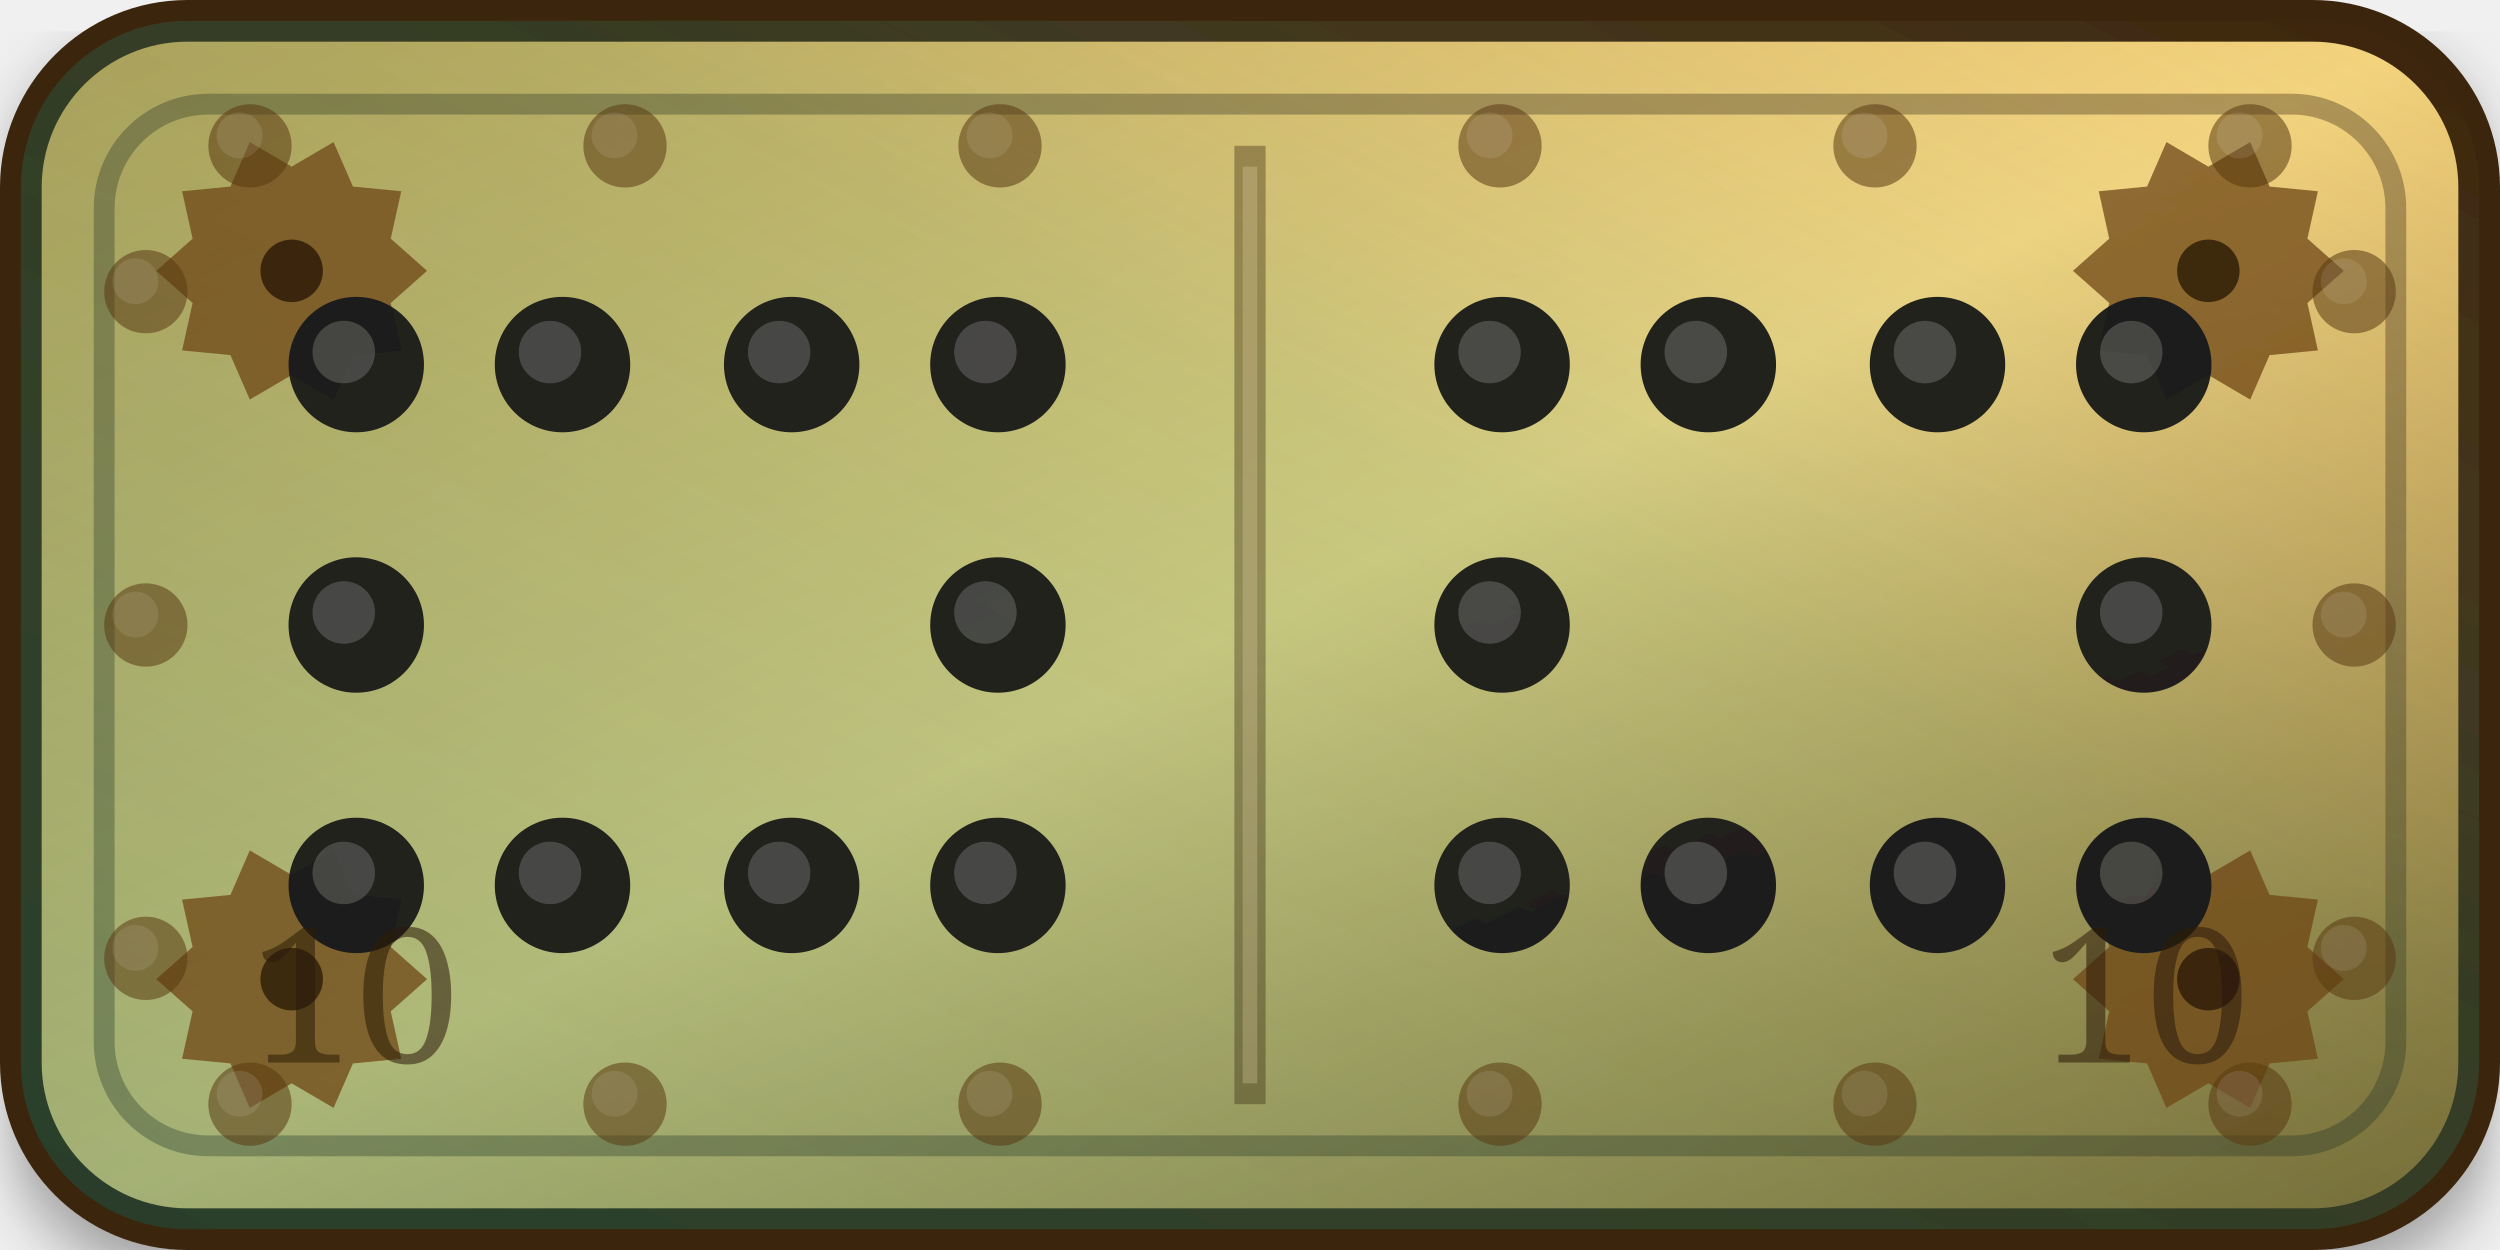
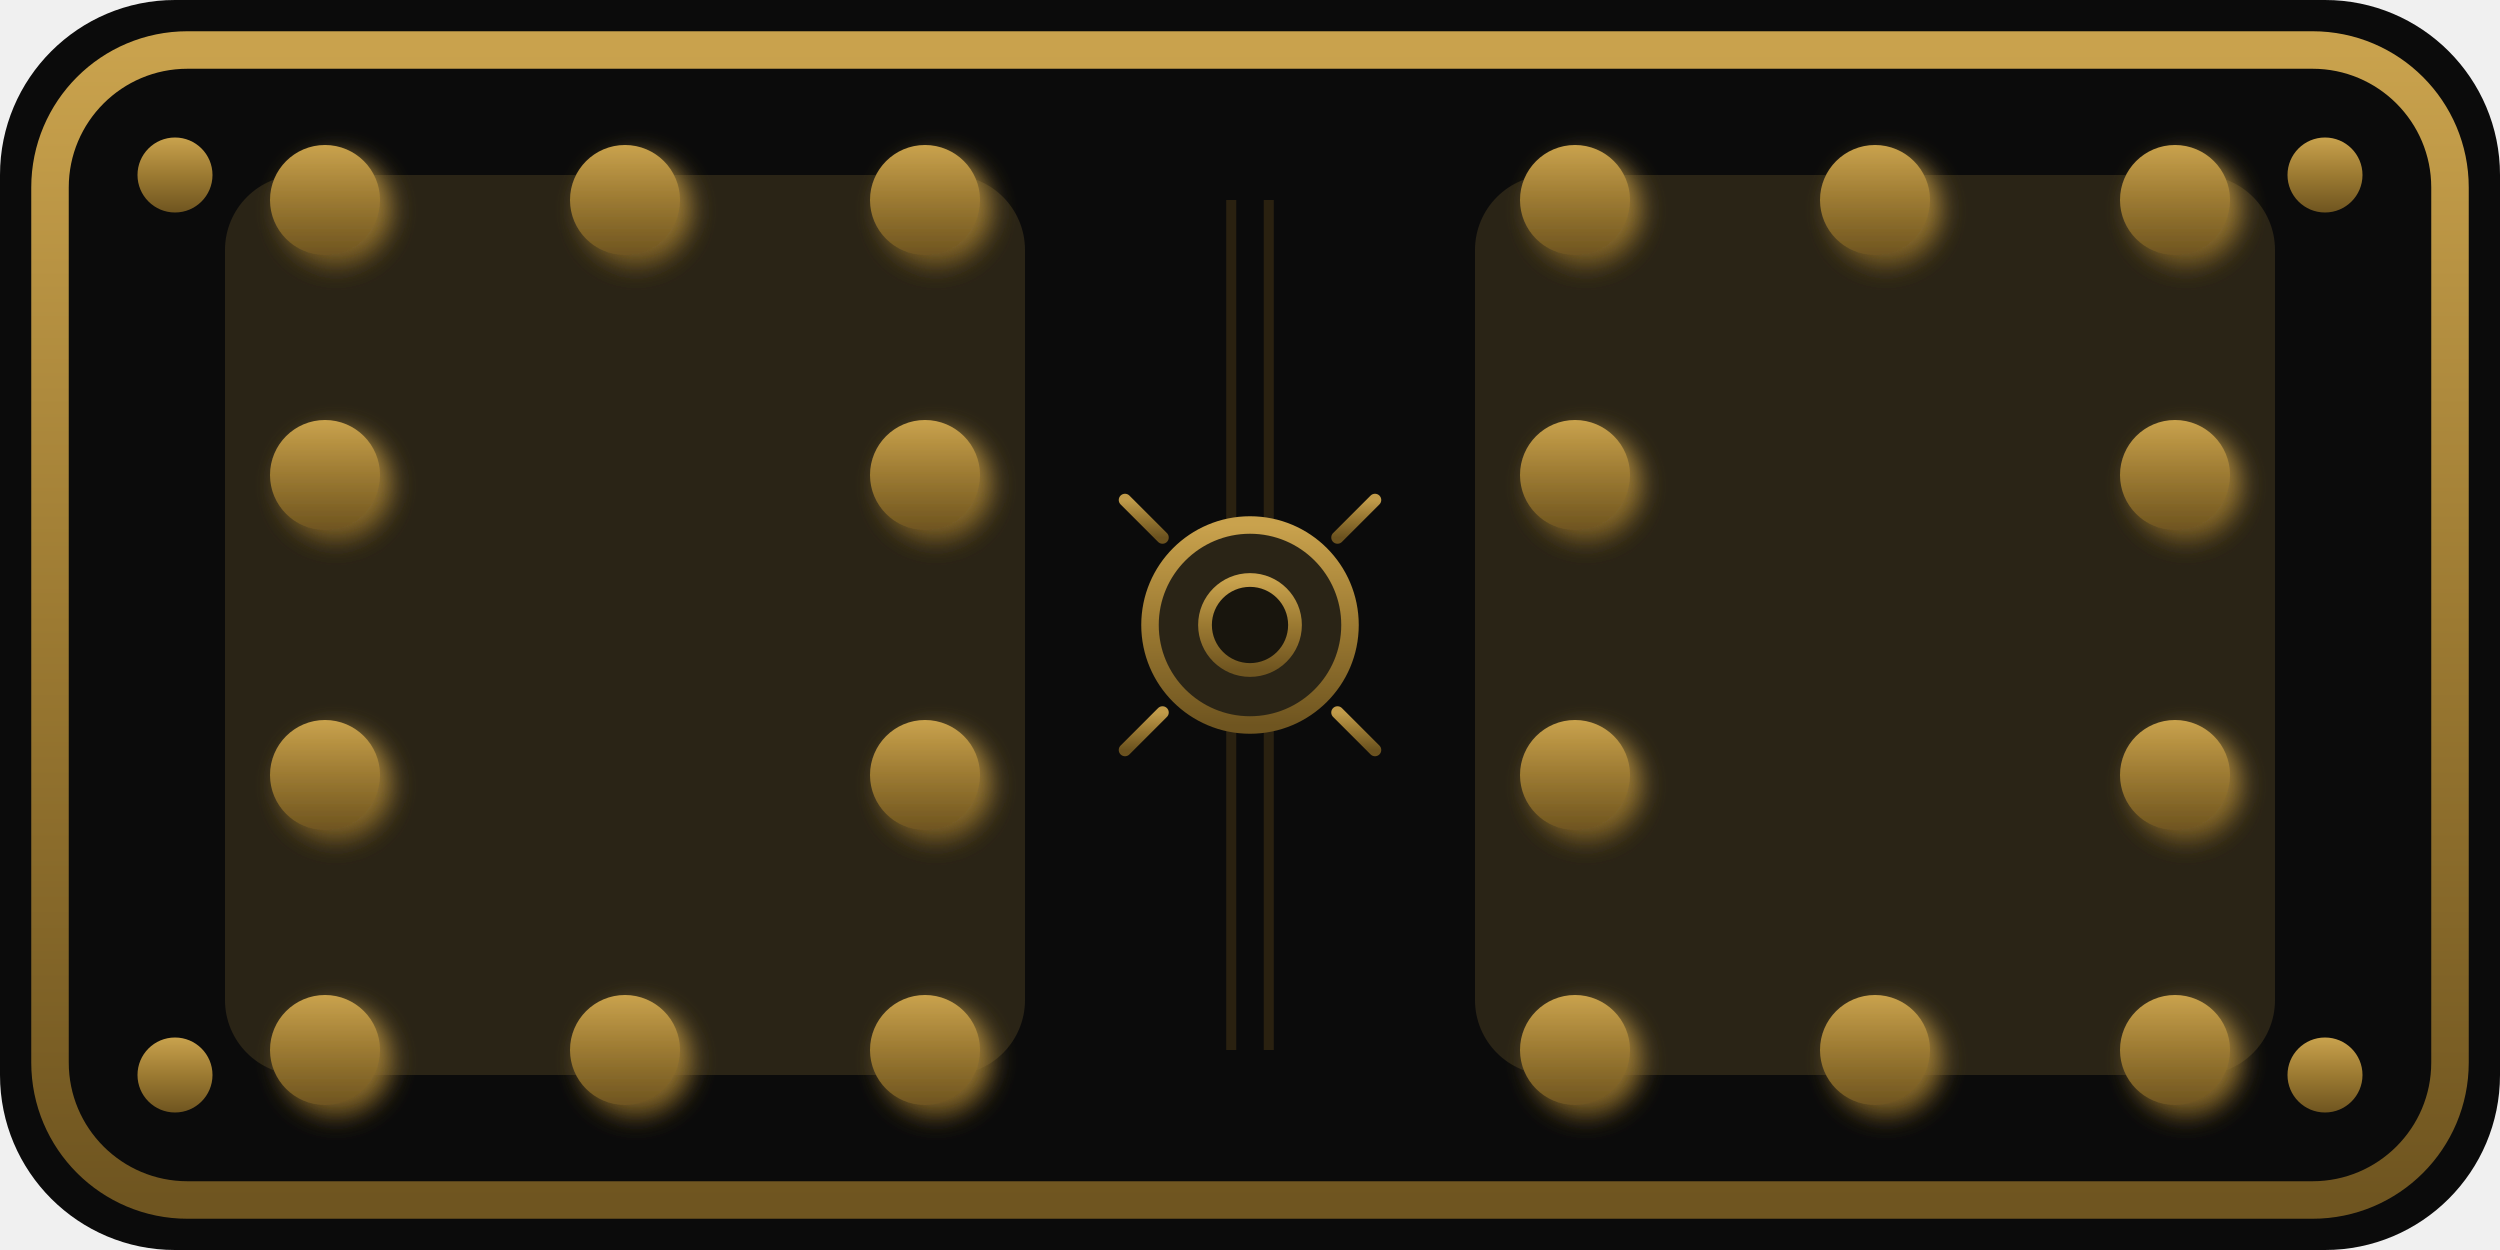
- <svg xmlns="http://www.w3.org/2000/svg" width="240" height="120" viewBox="0 0 240 120">
+ <svg xmlns="http://www.w3.org/2000/svg" width="200" height="100" viewBox="0 0 200 100">
  <defs>
-     <linearGradient id="brass" x1="0" y1="0" x2="1" y2="1">
-       <stop offset="0" stop-color="#cfa24c" />
-       <stop offset="0.5" stop-color="#f3d27a" />
-       <stop offset="1" stop-color="#8b5f1f" />
+     <linearGradient id="brassGrad" x1="0" y1="0" x2="0" y2="1">
+       <stop offset="0%" stop-color="#c9a24d" />
+       <stop offset="50%" stop-color="#9c7a32" />
+       <stop offset="100%" stop-color="#6f5520" />
    </linearGradient>
-     <linearGradient id="patina" x1="0" y1="1" x2="1" y2="0">
-       <stop offset="0" stop-color="#0b6e66" stop-opacity="0.35" />
-       <stop offset="0.6" stop-color="#1aa39a" stop-opacity="0.18" />
-       <stop offset="1" stop-color="#ffffff" stop-opacity="0" />
-     </linearGradient>
-     <filter id="softShadow" x="-20%" y="-20%" width="140%" height="140%">
-       <feDropShadow dx="0" dy="3" stdDeviation="3" flood-color="#000000" flood-opacity="0.35" />
-     </filter>
-     <filter id="innerBevel" x="-20%" y="-20%" width="140%" height="140%">
-       <feGaussianBlur in="SourceAlpha" stdDeviation="2" result="blur" />
-       <feOffset dx="0" dy="1" result="offset" />
-       <feComposite in="offset" in2="SourceAlpha" operator="arithmetic" k2="-1" k3="1" result="inner" />
-       <feColorMatrix in="inner" type="matrix" values="0 0 0 0 0                   0 0 0 0 0                   0 0 0 0 0                   0 0 0 0.55 0" result="innerAlpha" />
-       <feComposite in="innerAlpha" in2="SourceGraphic" operator="over" />
+     <filter id="pipEmboss" x="-60%" y="-60%" width="220%" height="220%">
+       <feOffset dx="0.9" dy="0.9" result="off" />
+       <feGaussianBlur in="off" stdDeviation="1.0" result="blur" />
+       <feMerge>
+         <feMergeNode in="blur" />
+         <feMergeNode in="SourceGraphic" />
+       </feMerge>
    </filter>
  </defs>
-   <g filter="url(#softShadow)">
-     <rect x="2" y="2" width="236" height="116" rx="16" ry="16" fill="url(#brass)" stroke="#3b250a" stroke-width="4" />
-     <rect x="10" y="10" width="220" height="100" rx="10" ry="10" fill="none" stroke="#2a1a08" stroke-width="2" opacity="0.35" />
-     <rect x="2" y="2" width="236" height="116" rx="16" ry="16" fill="url(#patina)" />
-     <line x1="120.0" y1="14" x2="120.0" y2="106" stroke="#2a1a08" stroke-width="3" opacity="0.35" />
-     <line x1="120.0" y1="16" x2="120.0" y2="104" stroke="#f7e4b2" stroke-width="1.4" opacity="0.25" />
-     <path d="M 41.00,26.00 L 37.51,29.09 L 38.52,33.64 L 33.88,34.09 L 32.02,38.36 L 28.00,36.00 L 23.98,38.36 L 22.12,34.09 L 17.48,33.64 L 18.49,29.09 L 15.00,26.00 L 18.49,22.91 L 17.48,18.36 L 22.12,17.91 L 23.98,13.64 L 28.00,16.00 L 32.02,13.64 L 33.88,17.91 L 38.52,18.36 L 37.51,22.91 Z" fill="#6f4716" opacity="0.75" />
-     <circle cx="28" cy="26" r="3" fill="#2a1a08" opacity="0.8" />
-     <path d="M 225.00,26.00 L 221.51,29.09 L 222.52,33.64 L 217.88,34.09 L 216.02,38.36 L 212.00,36.00 L 207.98,38.36 L 206.12,34.09 L 201.48,33.64 L 202.49,29.09 L 199.00,26.00 L 202.49,22.91 L 201.48,18.36 L 206.12,17.91 L 207.98,13.64 L 212.00,16.00 L 216.02,13.64 L 217.88,17.91 L 222.52,18.36 L 221.51,22.91 Z" fill="#6f4716" opacity="0.75" />
-     <circle cx="212" cy="26" r="3" fill="#2a1a08" opacity="0.8" />
-     <path d="M 41.00,94.00 L 37.51,97.09 L 38.52,101.64 L 33.88,102.09 L 32.02,106.36 L 28.00,104.00 L 23.98,106.36 L 22.12,102.09 L 17.48,101.64 L 18.49,97.09 L 15.00,94.00 L 18.49,90.91 L 17.48,86.36 L 22.12,85.91 L 23.98,81.64 L 28.00,84.00 L 32.02,81.64 L 33.88,85.91 L 38.52,86.36 L 37.51,90.91 Z" fill="#6f4716" opacity="0.75" />
-     <circle cx="28" cy="94" r="3" fill="#2a1a08" opacity="0.8" />
-     <path d="M 225.00,94.00 L 221.51,97.09 L 222.52,101.64 L 217.88,102.09 L 216.02,106.36 L 212.00,104.00 L 207.98,106.36 L 206.12,102.09 L 201.48,101.64 L 202.49,97.09 L 199.00,94.00 L 202.49,90.91 L 201.48,86.36 L 206.12,85.91 L 207.98,81.64 L 212.00,84.00 L 216.02,81.64 L 217.88,85.91 L 222.52,86.36 L 221.51,90.91 Z" fill="#6f4716" opacity="0.75" />
-     <circle cx="212" cy="94" r="3" fill="#2a1a08" opacity="0.8" />
-     <circle cx="24" cy="14" r="4" fill="#5a3a12" opacity="0.55" />
-     <circle cx="23" cy="13" r="2.2" fill="#fff" opacity="0.10" />
-     <circle cx="24" cy="106" r="4" fill="#5a3a12" opacity="0.55" />
-     <circle cx="23" cy="105" r="2.2" fill="#fff" opacity="0.10" />
-     <circle cx="60" cy="14" r="4" fill="#5a3a12" opacity="0.55" />
-     <circle cx="59" cy="13" r="2.2" fill="#fff" opacity="0.10" />
-     <circle cx="60" cy="106" r="4" fill="#5a3a12" opacity="0.55" />
-     <circle cx="59" cy="105" r="2.2" fill="#fff" opacity="0.10" />
-     <circle cx="96" cy="14" r="4" fill="#5a3a12" opacity="0.55" />
-     <circle cx="95" cy="13" r="2.2" fill="#fff" opacity="0.10" />
-     <circle cx="96" cy="106" r="4" fill="#5a3a12" opacity="0.55" />
-     <circle cx="95" cy="105" r="2.2" fill="#fff" opacity="0.10" />
-     <circle cx="144" cy="14" r="4" fill="#5a3a12" opacity="0.55" />
-     <circle cx="143" cy="13" r="2.2" fill="#fff" opacity="0.10" />
-     <circle cx="144" cy="106" r="4" fill="#5a3a12" opacity="0.55" />
-     <circle cx="143" cy="105" r="2.2" fill="#fff" opacity="0.10" />
-     <circle cx="180" cy="14" r="4" fill="#5a3a12" opacity="0.55" />
-     <circle cx="179" cy="13" r="2.2" fill="#fff" opacity="0.10" />
-     <circle cx="180" cy="106" r="4" fill="#5a3a12" opacity="0.55" />
-     <circle cx="179" cy="105" r="2.2" fill="#fff" opacity="0.10" />
-     <circle cx="216" cy="14" r="4" fill="#5a3a12" opacity="0.55" />
-     <circle cx="215" cy="13" r="2.2" fill="#fff" opacity="0.10" />
-     <circle cx="216" cy="106" r="4" fill="#5a3a12" opacity="0.55" />
-     <circle cx="215" cy="105" r="2.2" fill="#fff" opacity="0.10" />
-     <circle cx="14" cy="28" r="4" fill="#5a3a12" opacity="0.55" />
-     <circle cx="13" cy="27" r="2.2" fill="#fff" opacity="0.10" />
-     <circle cx="226" cy="28" r="4" fill="#5a3a12" opacity="0.55" />
-     <circle cx="225" cy="27" r="2.2" fill="#fff" opacity="0.10" />
-     <circle cx="14" cy="60" r="4" fill="#5a3a12" opacity="0.55" />
-     <circle cx="13" cy="59" r="2.2" fill="#fff" opacity="0.10" />
-     <circle cx="226" cy="60" r="4" fill="#5a3a12" opacity="0.55" />
-     <circle cx="225" cy="59" r="2.2" fill="#fff" opacity="0.10" />
-     <circle cx="14" cy="92" r="4" fill="#5a3a12" opacity="0.55" />
-     <circle cx="13" cy="91" r="2.2" fill="#fff" opacity="0.10" />
-     <circle cx="226" cy="92" r="4" fill="#5a3a12" opacity="0.55" />
-     <circle cx="225" cy="91" r="2.2" fill="#fff" opacity="0.10" />
-     <g opacity="0.96">
-       <circle cx="34.20" cy="35.00" r="6.5" fill="#1a1a1a" />
-       <circle cx="33.00" cy="33.80" r="3.0" fill="#ffffff" opacity="0.18" />
-       <circle cx="54.00" cy="35.00" r="6.5" fill="#1a1a1a" />
-       <circle cx="52.80" cy="33.80" r="3.0" fill="#ffffff" opacity="0.18" />
-       <circle cx="76.00" cy="35.00" r="6.5" fill="#1a1a1a" />
-       <circle cx="74.80" cy="33.80" r="3.0" fill="#ffffff" opacity="0.18" />
-       <circle cx="95.80" cy="35.00" r="6.5" fill="#1a1a1a" />
-       <circle cx="94.60" cy="33.80" r="3.0" fill="#ffffff" opacity="0.18" />
-       <circle cx="34.20" cy="85.00" r="6.5" fill="#1a1a1a" />
-       <circle cx="33.00" cy="83.80" r="3.0" fill="#ffffff" opacity="0.18" />
-       <circle cx="54.00" cy="85.00" r="6.5" fill="#1a1a1a" />
-       <circle cx="52.80" cy="83.80" r="3.0" fill="#ffffff" opacity="0.18" />
-       <circle cx="76.00" cy="85.00" r="6.5" fill="#1a1a1a" />
-       <circle cx="74.80" cy="83.80" r="3.0" fill="#ffffff" opacity="0.18" />
-       <circle cx="95.80" cy="85.00" r="6.5" fill="#1a1a1a" />
-       <circle cx="94.60" cy="83.80" r="3.0" fill="#ffffff" opacity="0.18" />
-       <circle cx="34.20" cy="60.00" r="6.5" fill="#1a1a1a" />
-       <circle cx="33.00" cy="58.80" r="3.0" fill="#ffffff" opacity="0.18" />
-       <circle cx="95.80" cy="60.00" r="6.5" fill="#1a1a1a" />
-       <circle cx="94.60" cy="58.80" r="3.0" fill="#ffffff" opacity="0.18" />
-       <circle cx="144.20" cy="35.00" r="6.5" fill="#1a1a1a" />
-       <circle cx="143.00" cy="33.80" r="3.0" fill="#ffffff" opacity="0.18" />
-       <circle cx="164.00" cy="35.00" r="6.5" fill="#1a1a1a" />
-       <circle cx="162.80" cy="33.80" r="3.0" fill="#ffffff" opacity="0.18" />
-       <circle cx="186.00" cy="35.00" r="6.5" fill="#1a1a1a" />
-       <circle cx="184.80" cy="33.80" r="3.0" fill="#ffffff" opacity="0.18" />
-       <circle cx="205.80" cy="35.00" r="6.5" fill="#1a1a1a" />
-       <circle cx="204.60" cy="33.80" r="3.0" fill="#ffffff" opacity="0.18" />
-       <circle cx="144.20" cy="85.00" r="6.5" fill="#1a1a1a" />
-       <circle cx="143.00" cy="83.80" r="3.0" fill="#ffffff" opacity="0.18" />
-       <circle cx="164.00" cy="85.00" r="6.5" fill="#1a1a1a" />
-       <circle cx="162.80" cy="83.80" r="3.0" fill="#ffffff" opacity="0.18" />
-       <circle cx="186.00" cy="85.00" r="6.5" fill="#1a1a1a" />
-       <circle cx="184.80" cy="83.80" r="3.0" fill="#ffffff" opacity="0.18" />
-       <circle cx="205.80" cy="85.00" r="6.5" fill="#1a1a1a" />
-       <circle cx="204.60" cy="83.80" r="3.0" fill="#ffffff" opacity="0.18" />
-       <circle cx="144.20" cy="60.00" r="6.5" fill="#1a1a1a" />
-       <circle cx="143.00" cy="58.80" r="3.0" fill="#ffffff" opacity="0.18" />
-       <circle cx="205.80" cy="60.00" r="6.5" fill="#1a1a1a" />
-       <circle cx="204.60" cy="58.80" r="3.0" fill="#ffffff" opacity="0.18" />
-     </g>
-     <text x="24" y="102" font-family="serif" font-size="18" fill="#2a1a08" opacity="0.55">10</text>
-     <text x="216" y="102" text-anchor="end" font-family="serif" font-size="18" fill="#2a1a08" opacity="0.55">10</text>
+   <rect width="200" height="100" rx="14" fill="#0b0b0b" />
+   <rect x="4" y="4" width="192" height="92" rx="11" fill="none" stroke="url(#brassGrad)" stroke-width="3" />
+   <rect x="18" y="14" width="64" height="72" rx="6" fill="#2a2416" />
+   <rect x="118" y="14" width="64" height="72" rx="6" fill="#2a2416" />
+   <line x1="100" y1="14" x2="100" y2="86" stroke="url(#brassGrad)" stroke-width="1.2" opacity="0.9" />
+   <line x1="98.5" y1="16" x2="98.5" y2="84" stroke="#3b2d12" stroke-width="0.8" opacity="0.65" />
+   <line x1="101.5" y1="16" x2="101.5" y2="84" stroke="#3b2d12" stroke-width="0.8" opacity="0.65" />
+   <circle cx="100" cy="50" r="8" fill="#2a2416" stroke="url(#brassGrad)" stroke-width="1.4" />
+   <circle cx="100" cy="50" r="3.6" fill="#18150d" stroke="url(#brassGrad)" stroke-width="1.1" />
+   <g stroke="url(#brassGrad)" stroke-width="1" stroke-linecap="round" opacity="0.95">
+     <line x1="100" y1="40" x2="100" y2="36" />
+     <line x1="100" y1="60" x2="100" y2="64" />
+     <line x1="90" y1="50" x2="86" y2="50" />
+     <line x1="110" y1="50" x2="114" y2="50" />
+     <line x1="93" y1="43" x2="90" y2="40" />
+     <line x1="107" y1="43" x2="110" y2="40" />
+     <line x1="93" y1="57" x2="90" y2="60" />
+     <line x1="107" y1="57" x2="110" y2="60" />
+   </g>
+   <line x1="94" y1="30" x2="106" y2="30" stroke="url(#brassGrad)" stroke-width="0.9" opacity="0.7" />
+   <line x1="94" y1="70" x2="106" y2="70" stroke="url(#brassGrad)" stroke-width="0.9" opacity="0.7" />
+   <circle cx="26" cy="16" r="4.4" fill="url(#brassGrad)" filter="url(#pipEmboss)" />
+   <circle cx="50" cy="16" r="4.4" fill="url(#brassGrad)" filter="url(#pipEmboss)" />
+   <circle cx="74" cy="16" r="4.4" fill="url(#brassGrad)" filter="url(#pipEmboss)" />
+   <circle cx="26" cy="38" r="4.4" fill="url(#brassGrad)" filter="url(#pipEmboss)" />
+   <circle cx="74" cy="38" r="4.4" fill="url(#brassGrad)" filter="url(#pipEmboss)" />
+   <circle cx="26" cy="62" r="4.4" fill="url(#brassGrad)" filter="url(#pipEmboss)" />
+   <circle cx="74" cy="62" r="4.4" fill="url(#brassGrad)" filter="url(#pipEmboss)" />
+   <circle cx="26" cy="84" r="4.4" fill="url(#brassGrad)" filter="url(#pipEmboss)" />
+   <circle cx="50" cy="84" r="4.4" fill="url(#brassGrad)" filter="url(#pipEmboss)" />
+   <circle cx="74" cy="84" r="4.4" fill="url(#brassGrad)" filter="url(#pipEmboss)" />
+   <circle cx="126" cy="16" r="4.4" fill="url(#brassGrad)" filter="url(#pipEmboss)" />
+   <circle cx="150" cy="16" r="4.4" fill="url(#brassGrad)" filter="url(#pipEmboss)" />
+   <circle cx="174" cy="16" r="4.4" fill="url(#brassGrad)" filter="url(#pipEmboss)" />
+   <circle cx="126" cy="38" r="4.4" fill="url(#brassGrad)" filter="url(#pipEmboss)" />
+   <circle cx="174" cy="38" r="4.4" fill="url(#brassGrad)" filter="url(#pipEmboss)" />
+   <circle cx="126" cy="62" r="4.4" fill="url(#brassGrad)" filter="url(#pipEmboss)" />
+   <circle cx="174" cy="62" r="4.4" fill="url(#brassGrad)" filter="url(#pipEmboss)" />
+   <circle cx="126" cy="84" r="4.4" fill="url(#brassGrad)" filter="url(#pipEmboss)" />
+   <circle cx="150" cy="84" r="4.4" fill="url(#brassGrad)" filter="url(#pipEmboss)" />
+   <circle cx="174" cy="84" r="4.4" fill="url(#brassGrad)" filter="url(#pipEmboss)" />
+   <g fill="url(#brassGrad)">
+     <circle cx="14" cy="14" r="3" />
+     <circle cx="186" cy="14" r="3" />
+     <circle cx="14" cy="86" r="3" />
+     <circle cx="186" cy="86" r="3" />
  </g>
</svg>
